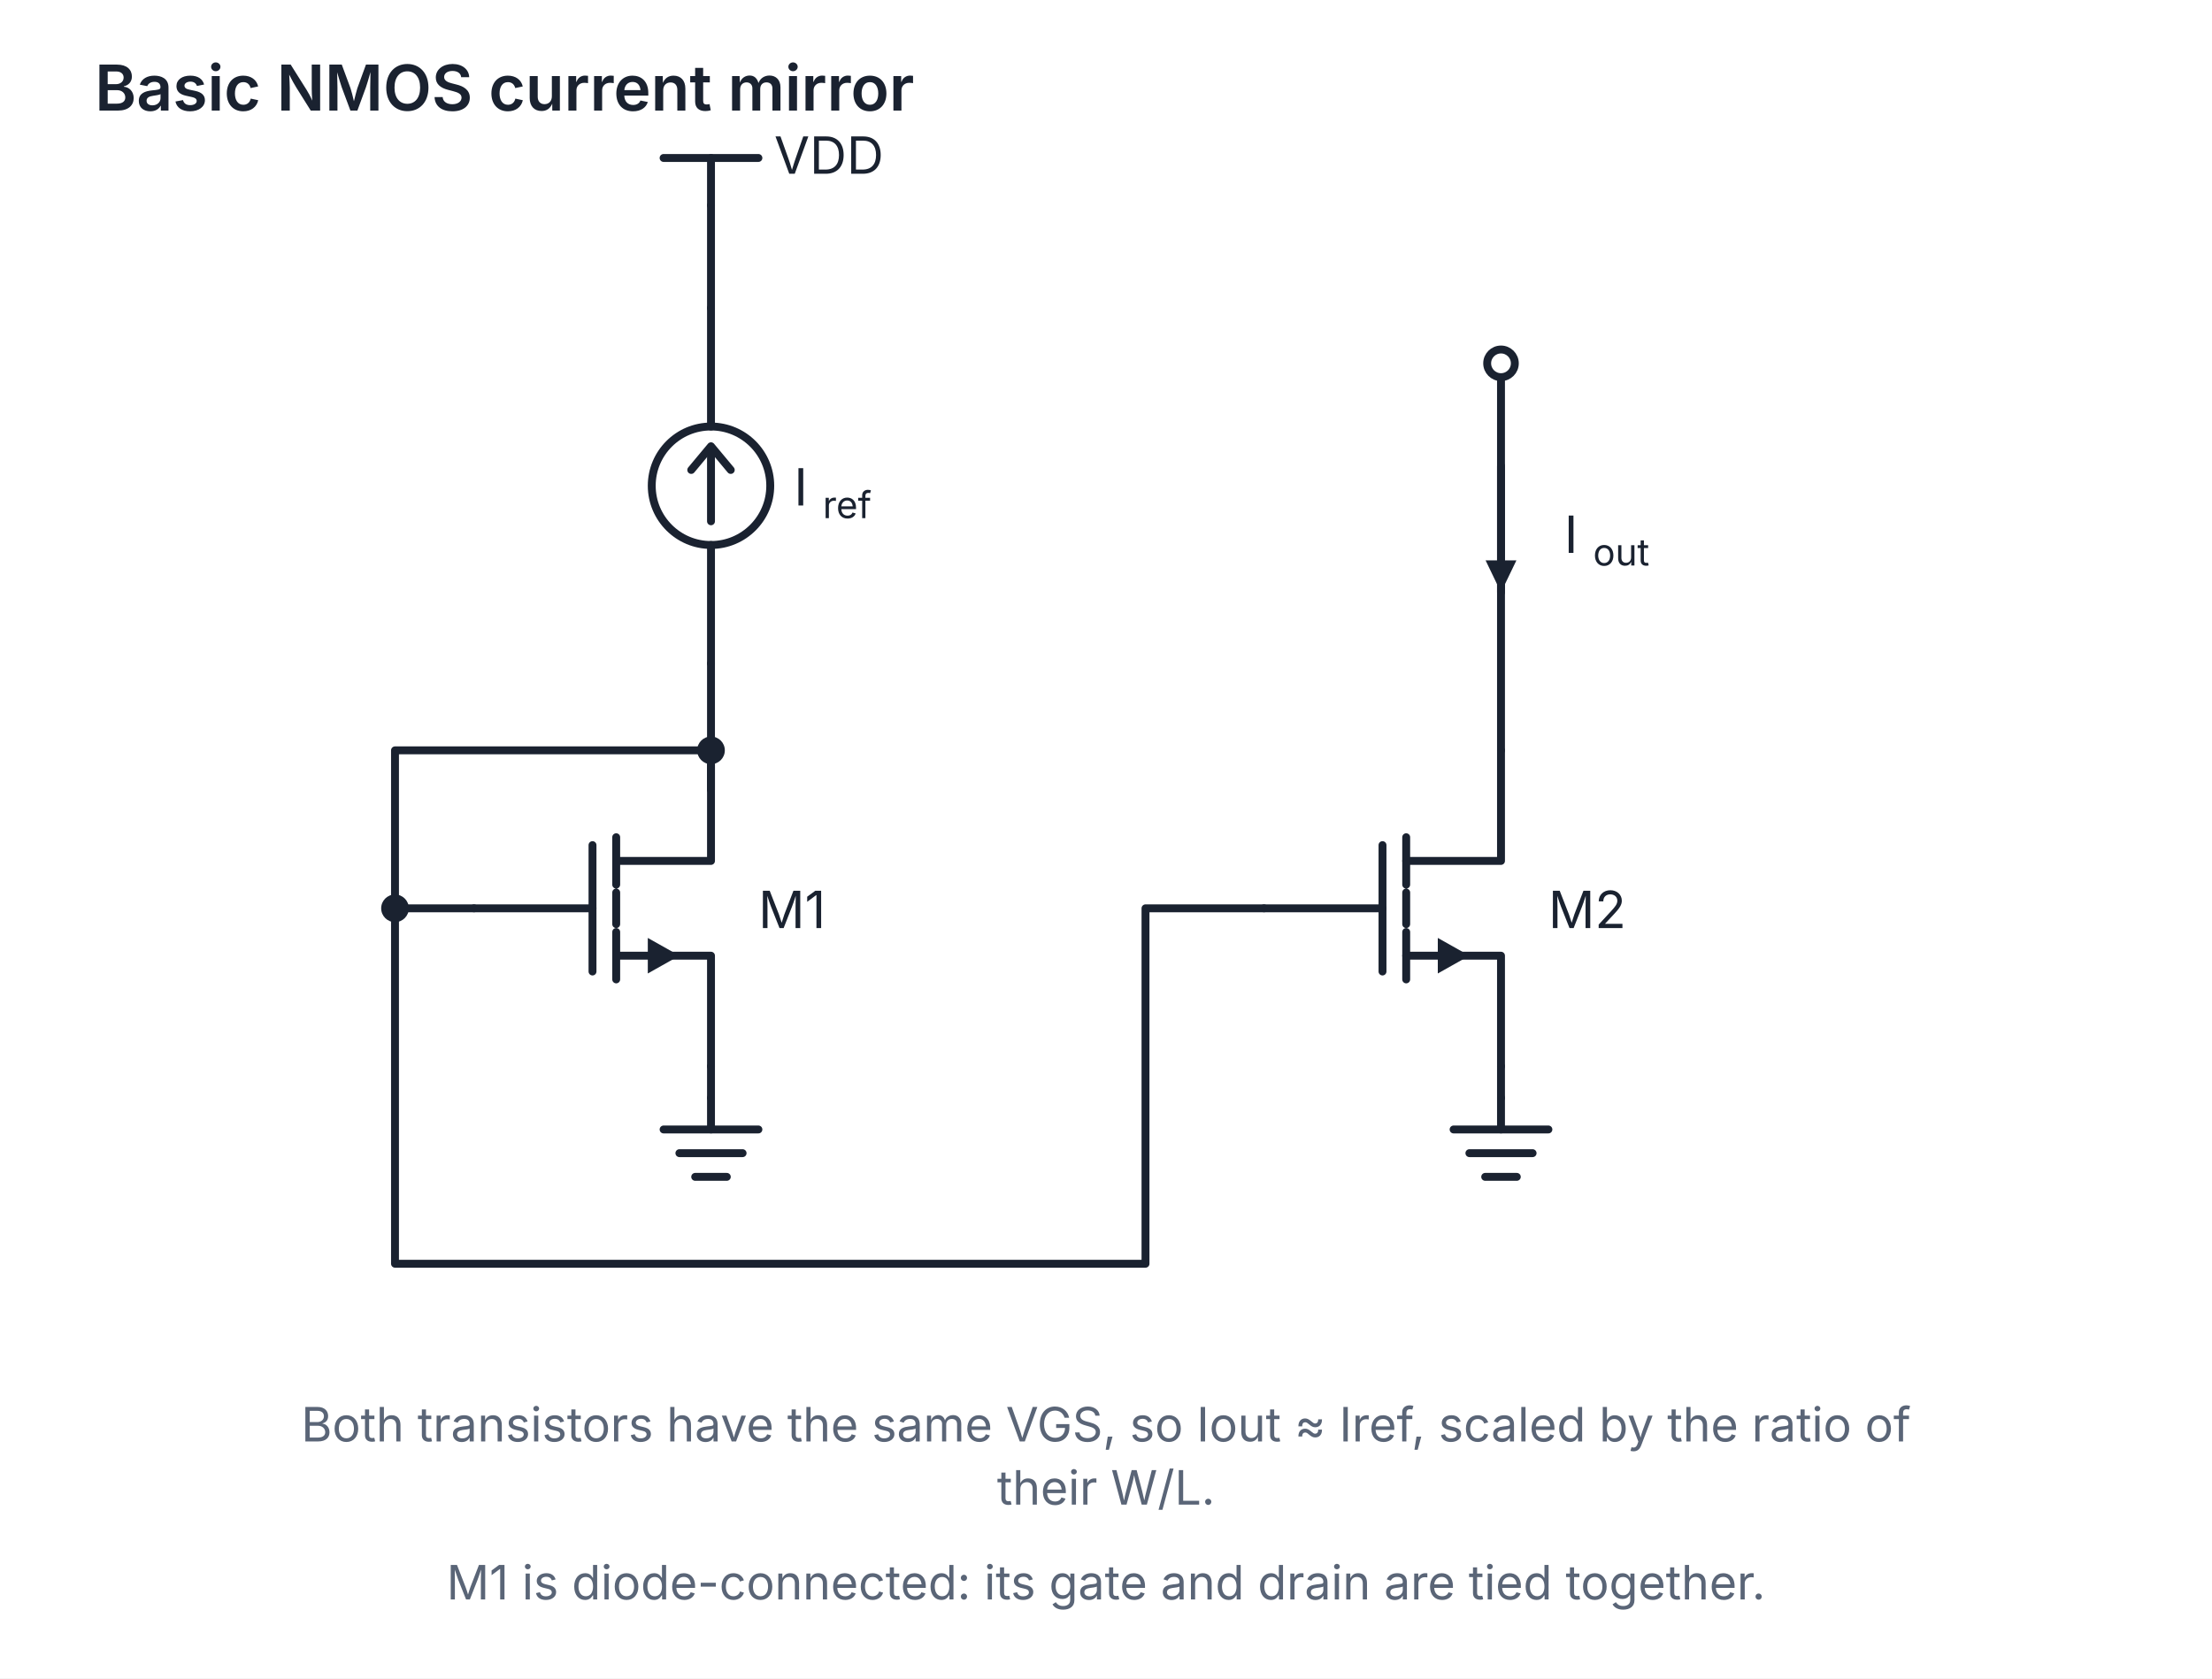
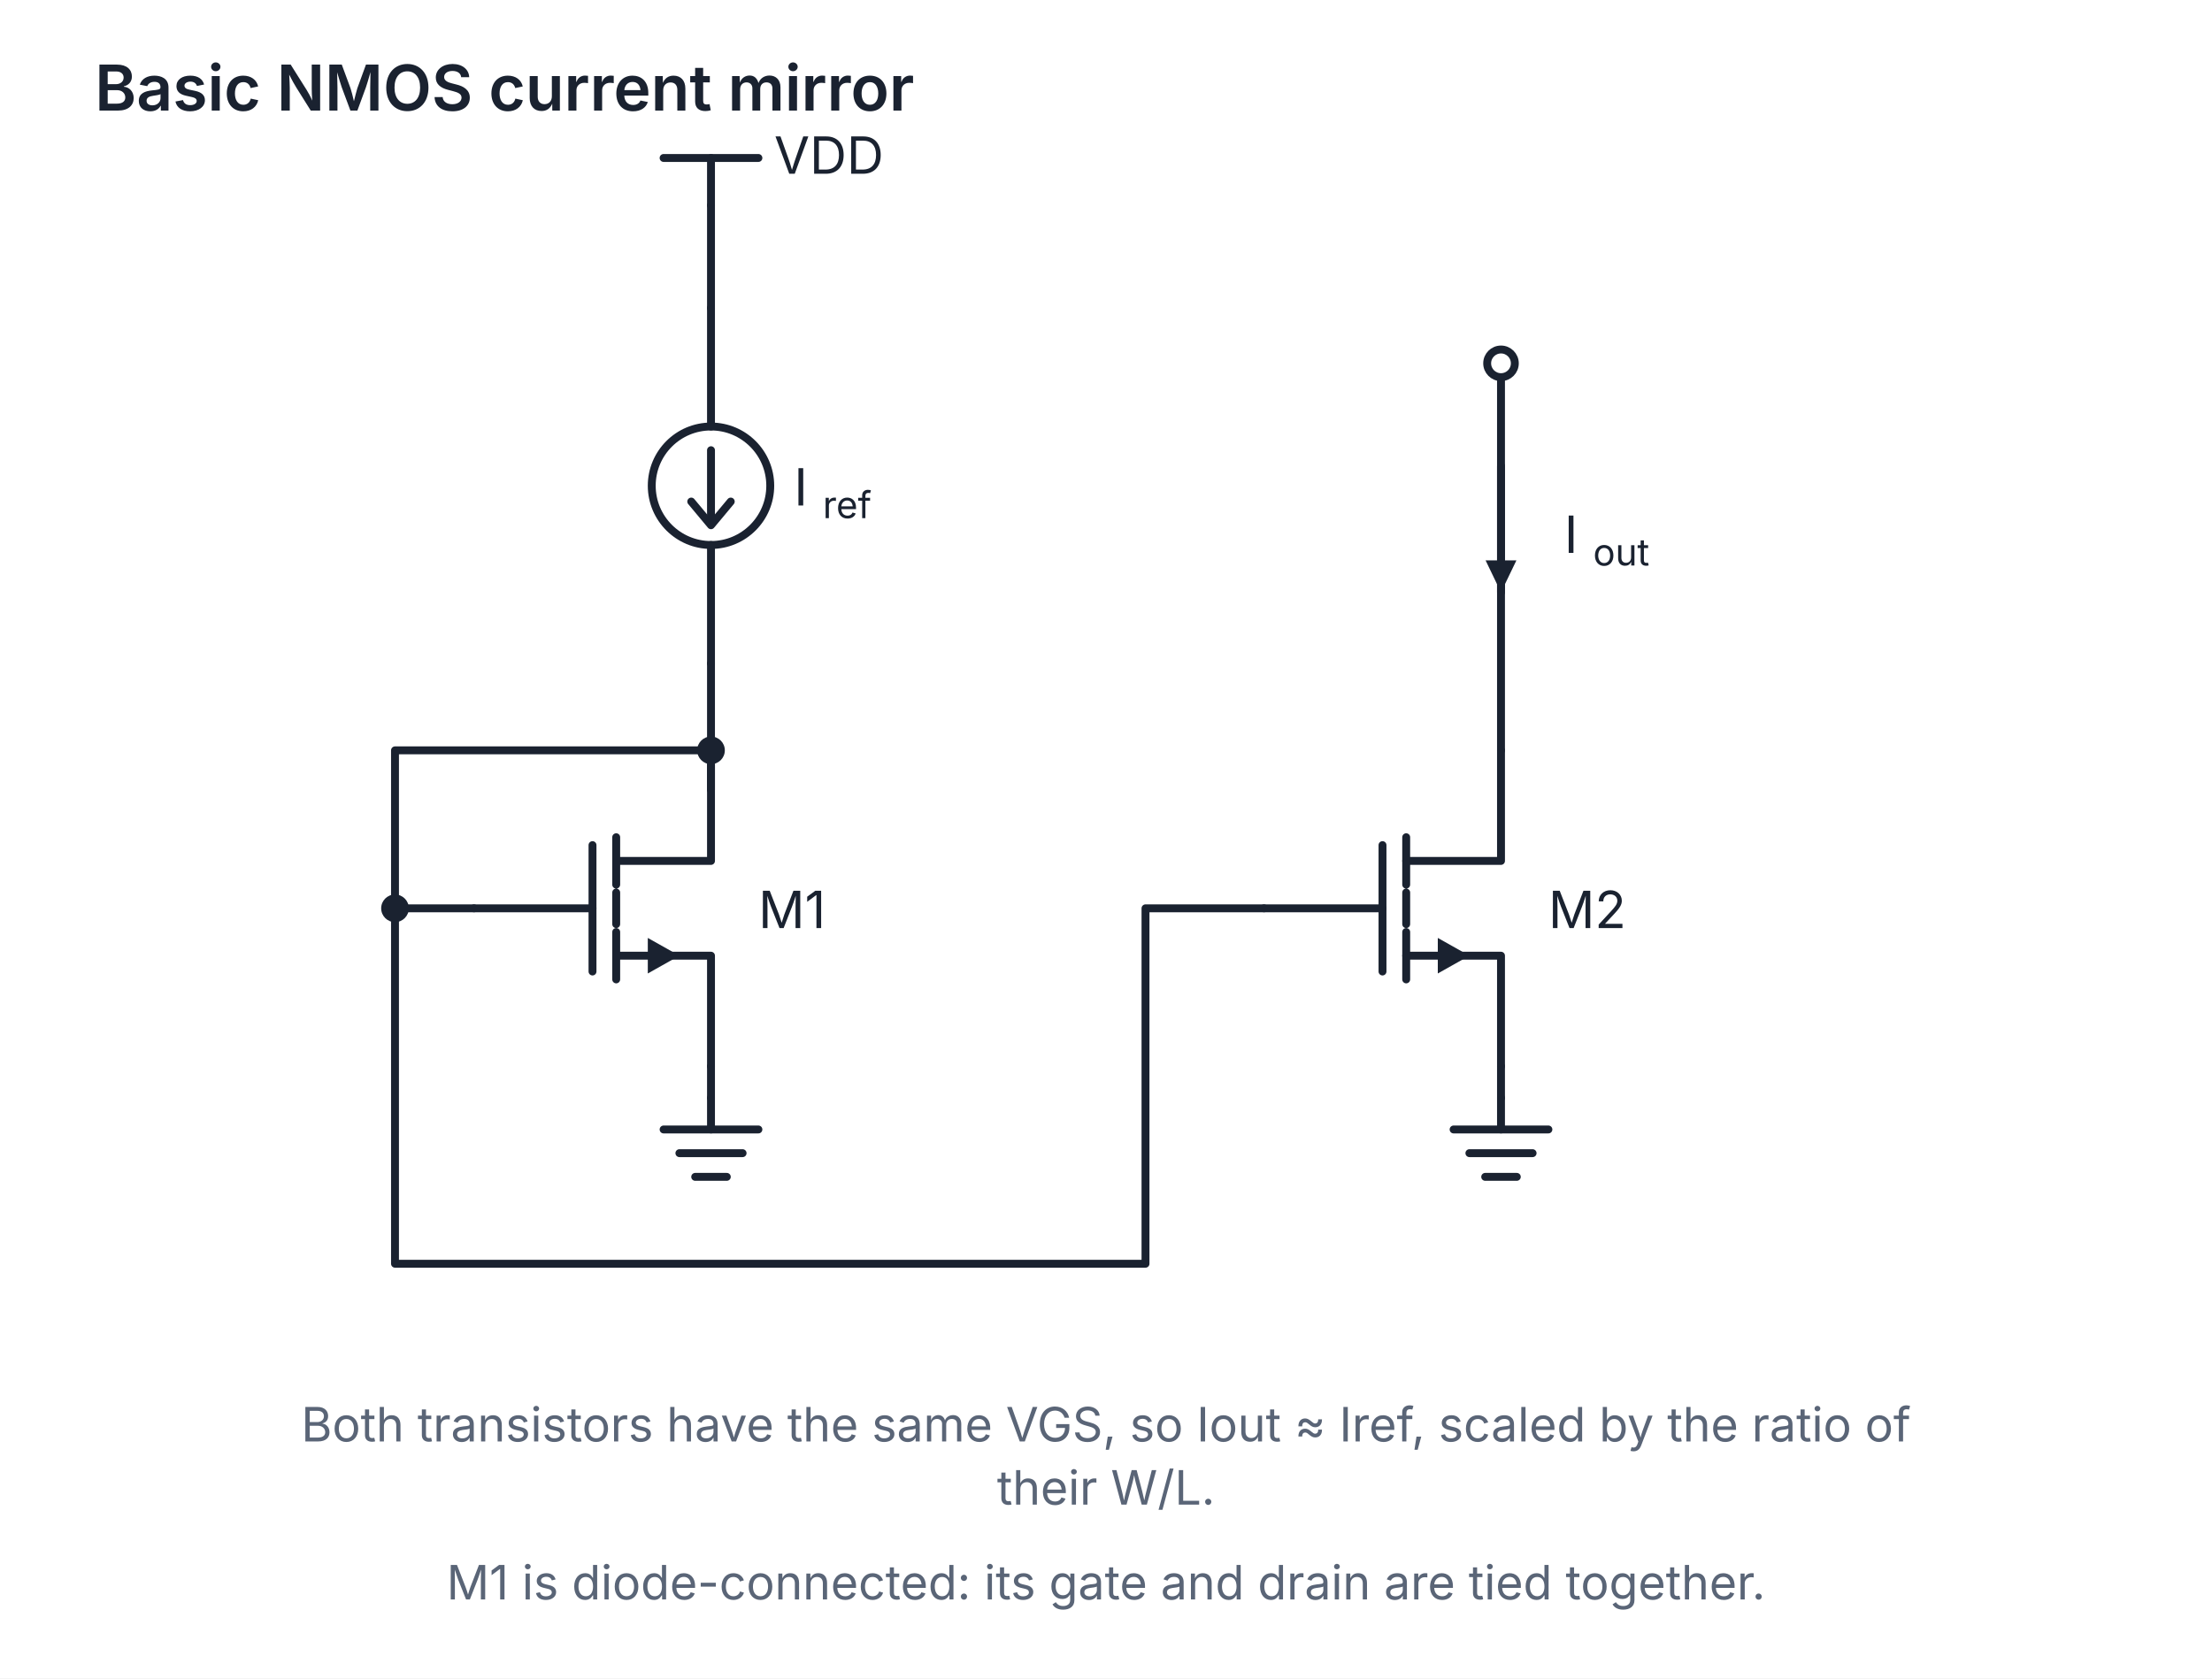
<svg xmlns="http://www.w3.org/2000/svg" viewBox="0 0 560 425" width="560" height="425" font-family="Inter, Segoe UI, system-ui, sans-serif">
  <rect width="560" height="425" fill="#ffffff" />
  <text x="24" y="28" font-size="16" text-anchor="start" fill="#1a2230" font-weight="600">Basic NMOS current mirror</text>
  <path d="M180 40 V52" fill="none" stroke="#1a2230" stroke-width="2" stroke-linejoin="round" stroke-linecap="round" />
  <path d="M168 40 H192" fill="none" stroke="#1a2230" stroke-width="2" stroke-linejoin="round" stroke-linecap="round" data-sym="1" />
  <text x="196" y="44" font-size="13" text-anchor="start" fill="#1a2230">VDD</text>
  <path d="M180 52 V78" fill="none" stroke="#1a2230" stroke-width="2" stroke-linejoin="round" stroke-linecap="round" />
  <circle cx="180" cy="123" r="15" fill="#ffffff" stroke="#1a2230" stroke-width="2" />
-   <path d="M180 132 V114" fill="none" stroke="#1a2230" stroke-width="2" stroke-linejoin="round" stroke-linecap="round" data-sym="1" />
-   <path d="M175 119 L180 113 L185 119" fill="none" stroke="#1a2230" stroke-width="2" stroke-linejoin="round" stroke-linecap="round" data-sym="1" />
+   <path d="M180 114 V132" fill="none" stroke="#1a2230" stroke-width="2" stroke-linejoin="round" stroke-linecap="round" data-sym="1" />
+   <path d="M175 127 L180 133 L185 127" fill="none" stroke="#1a2230" stroke-width="2" stroke-linejoin="round" stroke-linecap="round" data-sym="1" />
  <path d="M180 78 V108" fill="none" stroke="#1a2230" stroke-width="2" stroke-linejoin="round" stroke-linecap="round" />
  <path d="M180 138 V168" fill="none" stroke="#1a2230" stroke-width="2" stroke-linejoin="round" stroke-linecap="round" />
  <text x="201.0" y="128" font-size="13" text-anchor="start" fill="#1a2230" xml:space="preserve">I</text>
  <text x="208.3" y="131.2" font-size="9.4" text-anchor="start" fill="#1a2230" xml:space="preserve">ref</text>
  <path d="M180 168 V200" fill="none" stroke="#1a2230" stroke-width="2" stroke-linejoin="round" stroke-linecap="round" />
  <circle cx="180" cy="190" r="3.5" fill="#1a2230" />
  <path d="M120 230 H150" fill="none" stroke="#1a2230" stroke-width="2" stroke-linejoin="round" stroke-linecap="round" />
  <path d="M150 214 V246" fill="none" stroke="#1a2230" stroke-width="2" stroke-linejoin="round" stroke-linecap="round" data-sym="1" />
  <path d="M156 212 V224 M156 226 V234 M156 236 V248" fill="none" stroke="#1a2230" stroke-width="2" stroke-linejoin="round" stroke-linecap="round" data-sym="1" />
  <path d="M156 218 H180 V190" fill="none" stroke="#1a2230" stroke-width="2" stroke-linejoin="round" stroke-linecap="round" />
  <path d="M156 242 H180 V270" fill="none" stroke="#1a2230" stroke-width="2" stroke-linejoin="round" stroke-linecap="round" />
  <path d="M172 242 L164 237.5 V246.5 z" fill="#1a2230" />
  <text x="192" y="235" font-size="13" text-anchor="start" fill="#1a2230">M1</text>
  <path d="M180 270 V278" fill="none" stroke="#1a2230" stroke-width="2" stroke-linejoin="round" stroke-linecap="round" />
  <path d="M180 278 V286" fill="none" stroke="#1a2230" stroke-width="2" stroke-linejoin="round" stroke-linecap="round" />
  <path d="M168 286 H192 M172 292 H188 M176 298 H184" fill="none" stroke="#1a2230" stroke-width="2" stroke-linejoin="round" stroke-linecap="round" data-sym="1" />
  <path d="M180 190 H100 V230 H120" fill="none" stroke="#1a2230" stroke-width="2" stroke-linejoin="round" stroke-linecap="round" />
  <circle cx="100" cy="230" r="3.5" fill="#1a2230" />
  <path d="M320 230 H350" fill="none" stroke="#1a2230" stroke-width="2" stroke-linejoin="round" stroke-linecap="round" />
  <path d="M350 214 V246" fill="none" stroke="#1a2230" stroke-width="2" stroke-linejoin="round" stroke-linecap="round" data-sym="1" />
  <path d="M356 212 V224 M356 226 V234 M356 236 V248" fill="none" stroke="#1a2230" stroke-width="2" stroke-linejoin="round" stroke-linecap="round" data-sym="1" />
  <path d="M356 218 H380 V190" fill="none" stroke="#1a2230" stroke-width="2" stroke-linejoin="round" stroke-linecap="round" />
  <path d="M356 242 H380 V270" fill="none" stroke="#1a2230" stroke-width="2" stroke-linejoin="round" stroke-linecap="round" />
  <path d="M372 242 L364 237.5 V246.5 z" fill="#1a2230" />
  <text x="392" y="235" font-size="13" text-anchor="start" fill="#1a2230">M2</text>
  <path d="M380 270 V278" fill="none" stroke="#1a2230" stroke-width="2" stroke-linejoin="round" stroke-linecap="round" />
  <path d="M380 278 V286" fill="none" stroke="#1a2230" stroke-width="2" stroke-linejoin="round" stroke-linecap="round" />
  <path d="M368 286 H392 M372 292 H388 M376 298 H384" fill="none" stroke="#1a2230" stroke-width="2" stroke-linejoin="round" stroke-linecap="round" data-sym="1" />
  <path d="M380 190 V96" fill="none" stroke="#1a2230" stroke-width="2" stroke-linejoin="round" stroke-linecap="round" />
  <path d="M380 118 L380 150" fill="none" stroke="#1a2230" stroke-width="2" stroke-linejoin="round" stroke-linecap="round" />
  <path d="M380 150 L376.1 141.9 L383.9 141.9 z" fill="#1a2230" />
  <text x="396.0" y="140" font-size="13" text-anchor="start" fill="#1a2230" xml:space="preserve">I</text>
  <text x="403.3" y="143.2" font-size="9.4" text-anchor="start" fill="#1a2230" xml:space="preserve">out</text>
  <circle cx="380" cy="92" r="3.5" fill="#ffffff" stroke="#1a2230" stroke-width="2" />
  <path d="M100 230 V320 H290 V230 H320" fill="none" stroke="#1a2230" stroke-width="2" stroke-linejoin="round" stroke-linecap="round" />
  <text x="280.0" y="365" font-size="12" text-anchor="middle" fill="#5a6577">Both transistors have the same VGS, so Iout ≈ Iref, scaled by the ratio of</text>
  <text x="280.0" y="381" font-size="12" text-anchor="middle" fill="#5a6577">their W/L.</text>
  <text x="280.0" y="405" font-size="12" text-anchor="middle" fill="#5a6577">M1 is diode-connected: its gate and drain are tied together.</text>
</svg>
